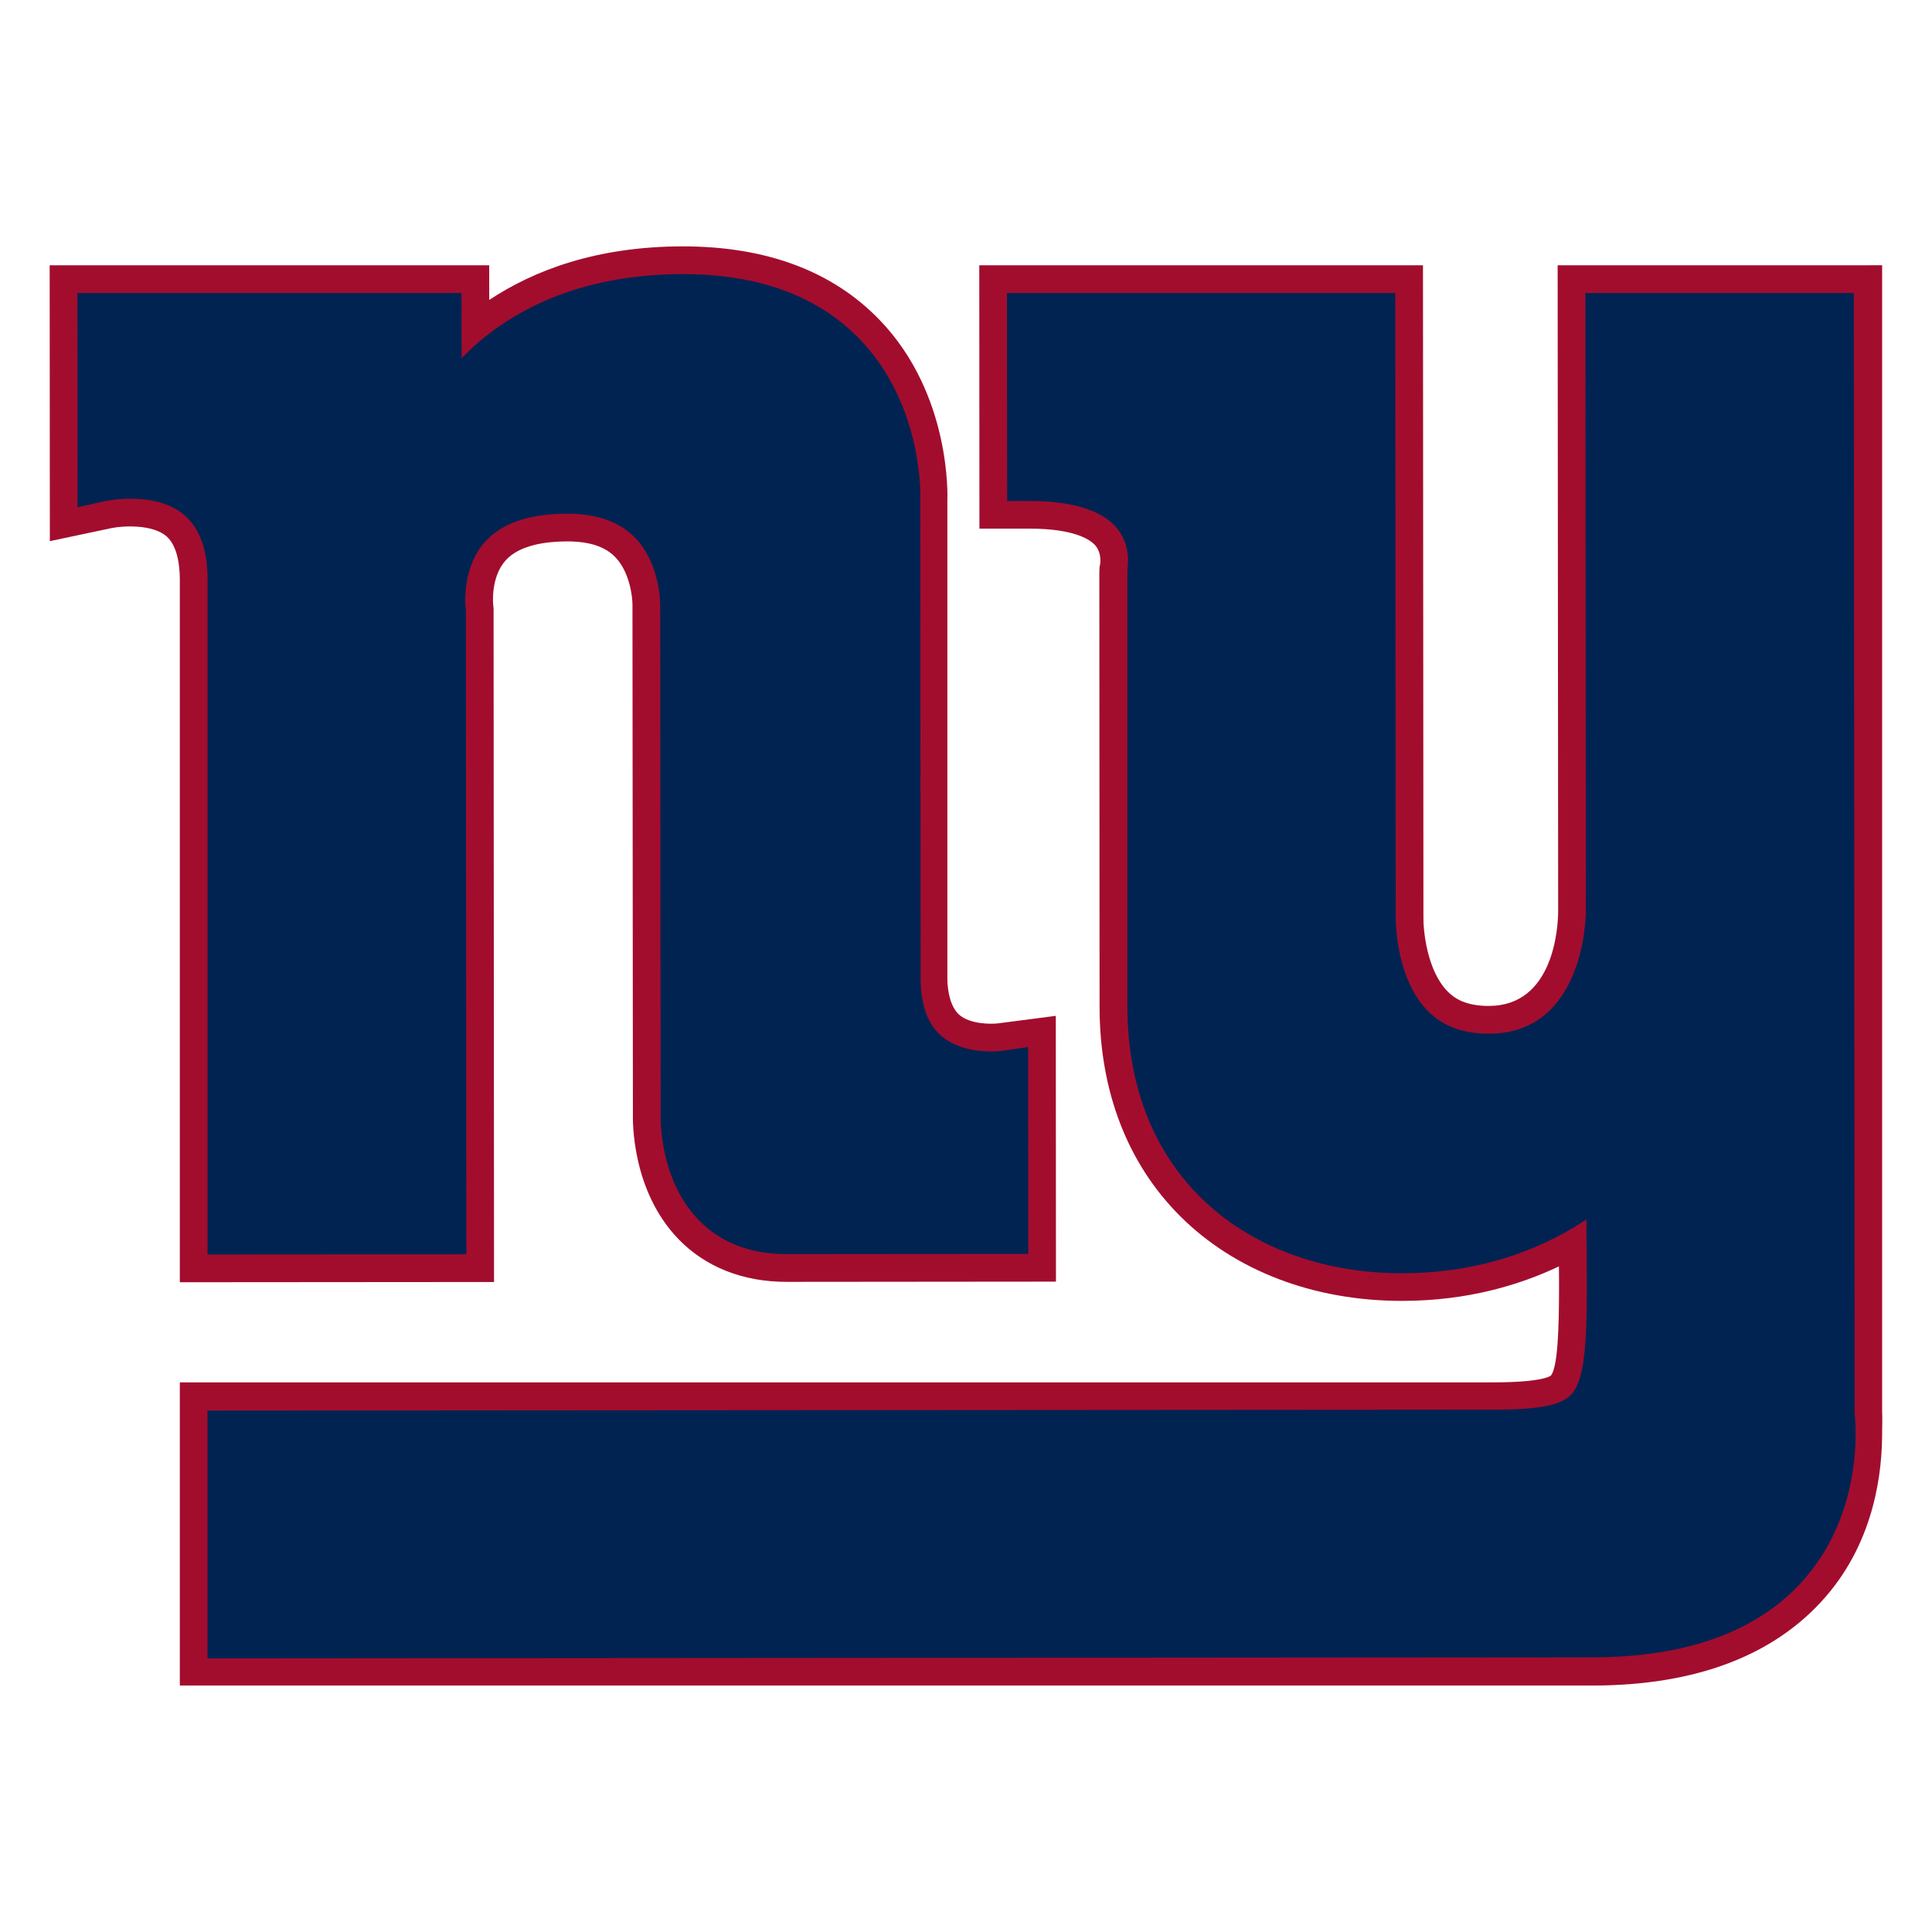
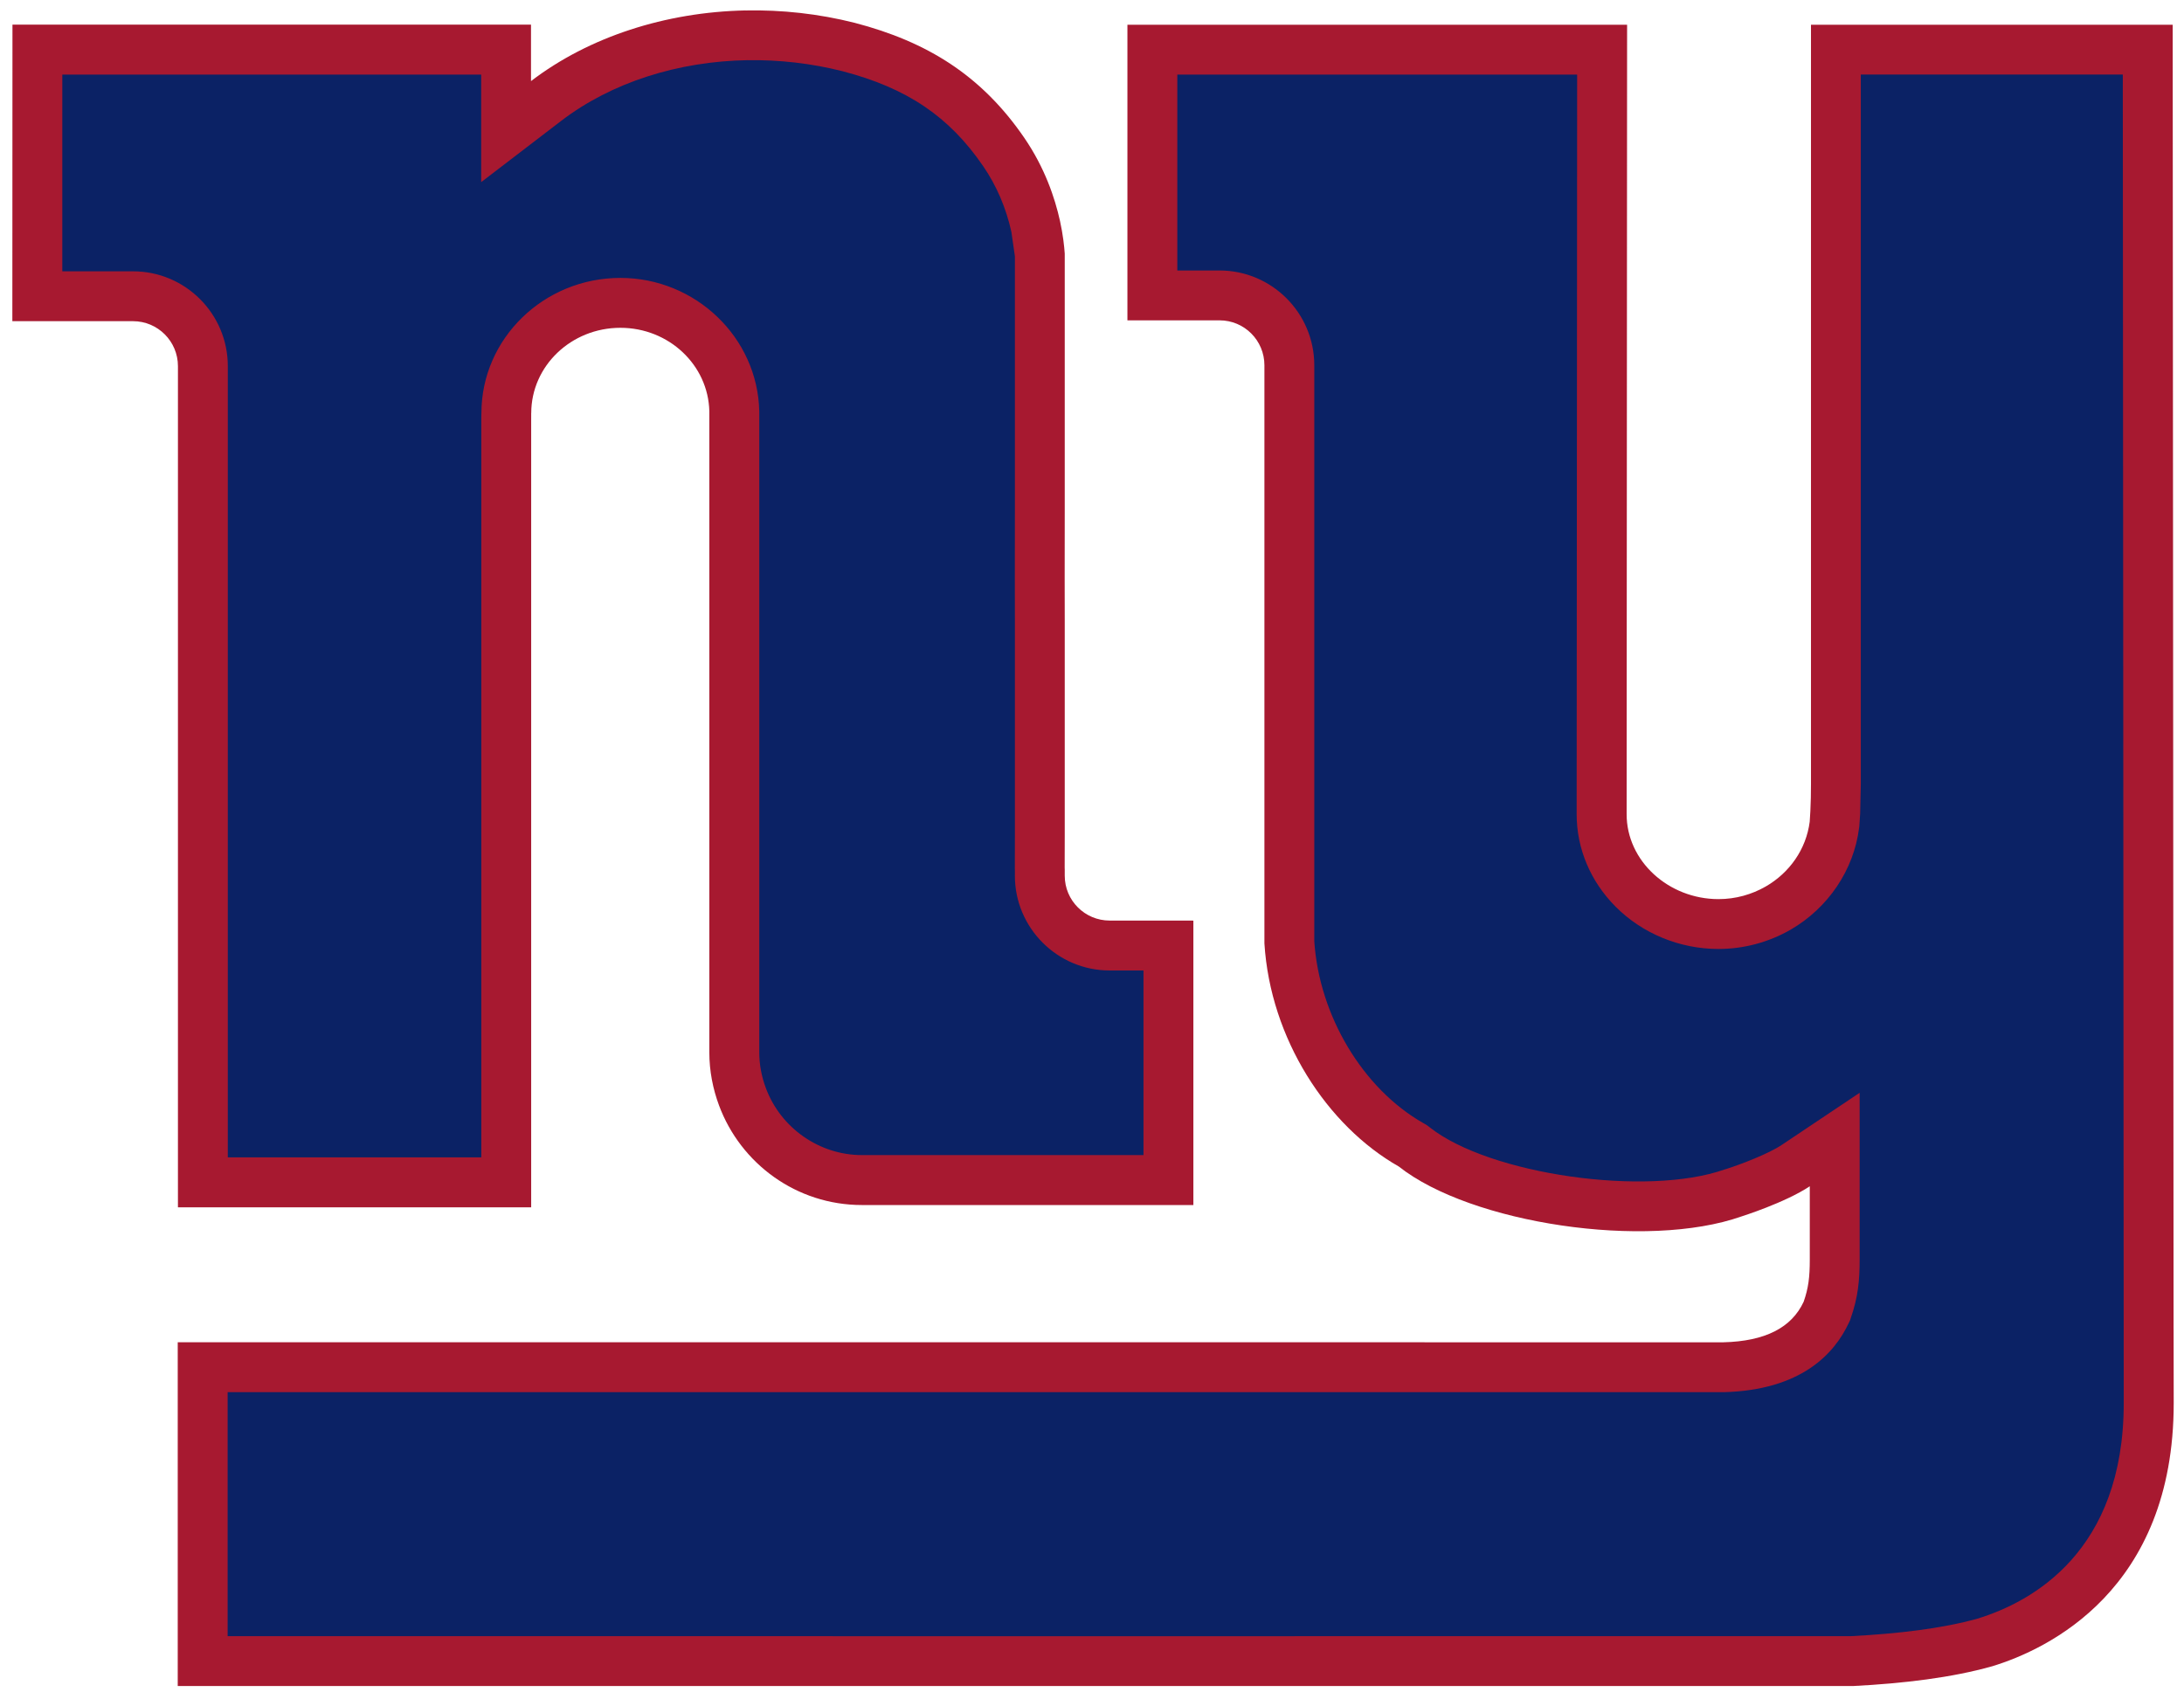
- <svg xmlns="http://www.w3.org/2000/svg" version="1.1" id="Layer_1" x="0px" y="0px" viewBox="0 0 800 800" style="enable-background:new 0 0 800 800;" xml:space="preserve">
-   <style type="text/css">
- 	.st0{fill:#A30D2D;}
- 	.st1{fill:#012352;}
- </style>
-   <g>
-     <g>
-       <path class="st0" d="M758.23,109.85H644.99l0.21,267.66c-0.06,6.42-1.77,39.02-28.73,39.03c-9.97,0.01-14.53-3.44-17.08-6.04    c-8.46-8.59-10.07-25.11-9.98-30.75l-0.19-269.91H405.5l0.06,109.07l20.86-0.01c19.06,0,25.34,4.88,27.14,6.97    c1.79,2.07,2.09,4.72,2.09,6.28c0,0.76-0.08,1.27-0.08,1.33c-0.12,0.58-0.28,1.43-0.28,1.43l-0.08,2.43l0.1,179.63    c0.03,34.9,11.57,64.85,33.38,86.62c22.69,22.66,55.36,35.11,91.95,35.08c26.95-0.02,48.58-6.56,64.88-14.29    c0.01,2.59,0.05,5.25,0.05,7.77c0,18.35-0.56,34.03-3.39,37.45c-0.73,0.57-4.8,2.79-23.9,2.81H74.46v125.54h585    c42.83-0.04,75.23-12.46,96.26-36.48c21-23.99,23.63-53.04,23.63-68.06c0-3.8,0.16-6.58,0-8.27c0-1.93,0-475.31,0-475.31    L758.23,109.85L758.23,109.85z" />
-       <path class="st0" d="M74.46,530.95l130.11-0.1l-0.19-279.04l-0.16-1.43c-0.01-0.11-1.16-11.31,5.15-18.34    c5.81-6.48,17.05-7.85,25.46-7.86c9.08,0,15.56,2.08,19.81,6.38c6.08,6.15,7.3,16.6,7.26,20.11l-0.01,0.52l0.18,210.43l0.01-0.75    c-0.11,3.23-0.55,32.11,18.83,52.19c11.2,11.6,26.69,17.73,44.79,17.73c0.01,0,111.55-0.1,111.55-0.1l-0.06-110.05l-23.81,3.1    c-2.74,0.36-11.6,0.47-16.18-3.55c-3.73-3.27-4.91-10.03-4.92-15.11c0-0.61,0,0,0-198.46v0.85c0.07-1.78,1.65-44.1-27.97-74.9    c-19.51-20.3-47-30.58-81.67-30.55c-35.74,0.04-61.61,9.96-80.06,22.18c0-6.18-0.01-14.35-0.01-14.35h-182l0.07,114.23l25.35-5.37    c5.08-1.08,17.39-1.64,23.07,3.47c4.13,3.71,5.4,11.12,5.4,17.69L74.46,530.95L74.46,530.95z" />
-     </g>
-     <g>
-       <path class="st1" d="M466.83,416.99c0.03,31.8,10.37,58.94,29.96,78.51c20.53,20.49,50.31,31.76,83.85,31.73    c35.72-0.03,61.16-12.16,76.24-22.28c0.02,3.55,0.06,8.43,0.06,8.43c0.06,7.13,0.13,13.68,0.13,19.68    c0,23.96-1.01,38.87-6.7,44.62c-4.22,4.27-13.52,6.02-32.06,6.04L85.93,584.1v102.61l573.51-0.44    c39.39-0.03,68.88-10.91,87.64-32.34c18.56-21.2,21.29-46.87,21.29-60.15c0-4.09-0.25-6.92-0.39-8.17    c0-1.06-0.35-464.28-0.35-464.28H656.47l0.2,256.18c-0.01,2.04-0.66,50.49-40.2,50.52c-10.76,0.01-19.06-3.11-25.35-9.54    c-13.61-13.93-13.19-38.7-13.19-38.96c0.02-0.25-0.18-258.2-0.18-258.2H416.97l0.06,86.12l9.37,0    c17.53-0.01,30.01,3.89,36.11,11.28c6.08,7.36,4.38,16.37,4.31,16.76V416.99z" />
-       <path class="st1" d="M85.94,519.47l107.16-0.08l-0.19-267.02l-0.08-0.64c-0.02-0.16-1.91-16.1,7.84-27.17    c6.92-7.85,18.4-11.84,34.15-11.86c12.23-0.01,21.69,3.34,28.12,9.93c10.74,11.02,10.43,28.08,10.43,28.25    c0,0.3,0.18,210.72,0.18,210.72c-0.03,0.75-0.74,26.52,15.63,43.48c9.12,9.44,21.41,14.22,36.53,14.22l100.08-0.08l-0.06-85.68    l-10.77,1.57c-0.16,0.02-15.56,2.14-25.21-6.2c-5.66-4.9-8.53-12.91-8.53-23.83c0,0-0.14-198.45-0.14-198.45    c0.06-1.21,1.24-38.8-25.02-66.11c-17.27-17.95-41.97-27.04-73.4-27.02c-47.08,0.05-75.47,18.3-91.53,34.78    c-0.01-8.1-0.02-26.95-0.02-26.95H32.05l0.06,88.71l11.45-2.54c0.21-0.05,21.17-4.55,33.1,6.08c6.03,5.38,9.28,14.16,9.28,26.18    V519.47z" />
-     </g>
+ <svg xmlns="http://www.w3.org/2000/svg" height="150.02" width="192.89" version="1.1" viewBox="0 0 192.897 150.011">
+   <g transform="translate(1.0949 .90303)">
+     <path d="m64.75 0.014c-7.047 0.145-13.826 2.328-18.945 6.242v-4.986h-45.799l-0.01 26.193h10.656c2.195 0 3.969 1.782 3.969 3.971v74.301h31.199v-69.426l0.002-0.73h0.004c0.003-4.157 3.525-7.531 7.873-7.531 4.283 0 7.761 3.286 7.856 7.371v56.627c0 1.655 0.315 3.228 0.857 4.689 1.909 5.136 6.831 8.799 12.625 8.799h29.27v-25.123l-0.613-0.004h-6.781-0.002c-2.188-0.001-3.965-1.772-3.965-3.963v-0.549c-0.003-0.056-0.006-0.106-0.006-0.166 0.003-0.922 0.003-1.869 0.006-2.822v-19.049c-0.003-2.304-0.006-3.731-0.006-3.731l0.006-5.992v-22.639c-0.044-0.658-0.152-1.662-0.416-2.872-0.454-2.063-1.355-4.726-3.158-7.359-3.762-5.487-8.543-8.477-14.976-10.155-3.184-0.804-6.442-1.159-9.645-1.093zm33.732 1.258v26.117h8.141c2.188 0 3.959 1.777 3.959 3.969v51.068c0.524 8.409 5.519 16.1 11.867 19.705 6.39 5.054 21.889 7.367 30.26 4.414 0 0 3.865-1.216 6.041-2.668v6.481c0 1.546-0.119 2.511-0.539 3.715-1.063 2.292-3.395 3.495-7.098 3.586l-136.51-0.006v30.369h147.96c4.502-0.232 8.74-0.742 12.305-1.748 4.872-1.489 16.025-6.715 16.025-23.234 0-0.241-0.004-6.318-0.01-6.562h-0.002l-0.078-115.2h-31.947v67.061c0 0.809-0.014 1.614-0.055 2.404-0.013 0.314-0.032 0.62-0.057 0.928-0.31 2.439-1.788 4.521-3.889 5.729-1.226 0.702-2.646 1.113-4.17 1.113-4.399 0-8.127-3.359-8.111-7.525l0.041-69.711h-44.131z" fill="#a71930" transform="translate(0 -.003212)" />
+     <path d="m64.932 4.408c-6.124 0.1-12.007 1.957-16.447 5.35l-7.08 5.422v-9.5h-36.996c0 4.866-0.002 12.516-0.002 17.379h6.248c4.618 0 8.371 3.755 8.371 8.373v69.893h22.389v-65.043s0.004-0.733 0.01-0.705c0.006-6.581 5.509-11.936 12.277-11.936 6.615 0 12.116 5.239 12.264 11.775v56.627c0 1.06 0.194 2.126 0.58 3.154 1.317 3.546 4.732 5.926 8.494 5.926h24.861v-16.307h-2.988c-4.615 0-8.371-3.758-8.371-8.373h0.002v-0.439c-0.003-0.094-0.006-0.188-0.006-0.188l0.006-2.91v-19.039s-0.006-3.725-0.006-3.75l0.006-5.982v-22.406c-0.031-0.198-0.312-2.16-0.312-2.16-0.472-2.127-1.311-4.082-2.496-5.809-3.006-4.386-6.733-6.894-12.418-8.377-2.769-0.701-5.603-1.018-8.386-0.973zm98.324 1.27v62.656l-0.057 2.627-0.074 1.129-0.019 0.125c-0.464 3.721-2.737 7.085-6.061 9.004-1.934 1.11-4.134 1.697-6.363 1.697-3.405 0-6.719-1.357-9.086-3.74-2.213-2.223-3.436-5.122-3.436-8.156 0-0.013 0.04-57.604 0.043-65.338h-35.314v17.303h3.731c4.615 0 8.367 3.758 8.367 8.373v33.572 17.301c0.43 6.584 4.292 13.035 9.635 16.07v-0.002l0.291 0.17 0.268 0.203c5.277 4.173 19.159 6.159 26.057 3.717l0.141-0.041c1.27-0.404 3.73-1.336 4.918-2.139l6.857-4.588v14.736c0 1.803-0.132 3.305-0.787 5.174l-0.066 0.199-0.096 0.197c-1.254 2.706-4.178 5.969-11.094 6.139h-132.1v21.549c8.274 0.016 143.11 0 143.4 0 4.138-0.216 8.025-0.671 11.16-1.549 4.819-1.48 12.908-5.919 12.908-19.027 0 0-0.076-109.21-0.082-117.36h-23.141z" fill="#0b2265" transform="translate(0 -.003212)" />
  </g>
</svg>
